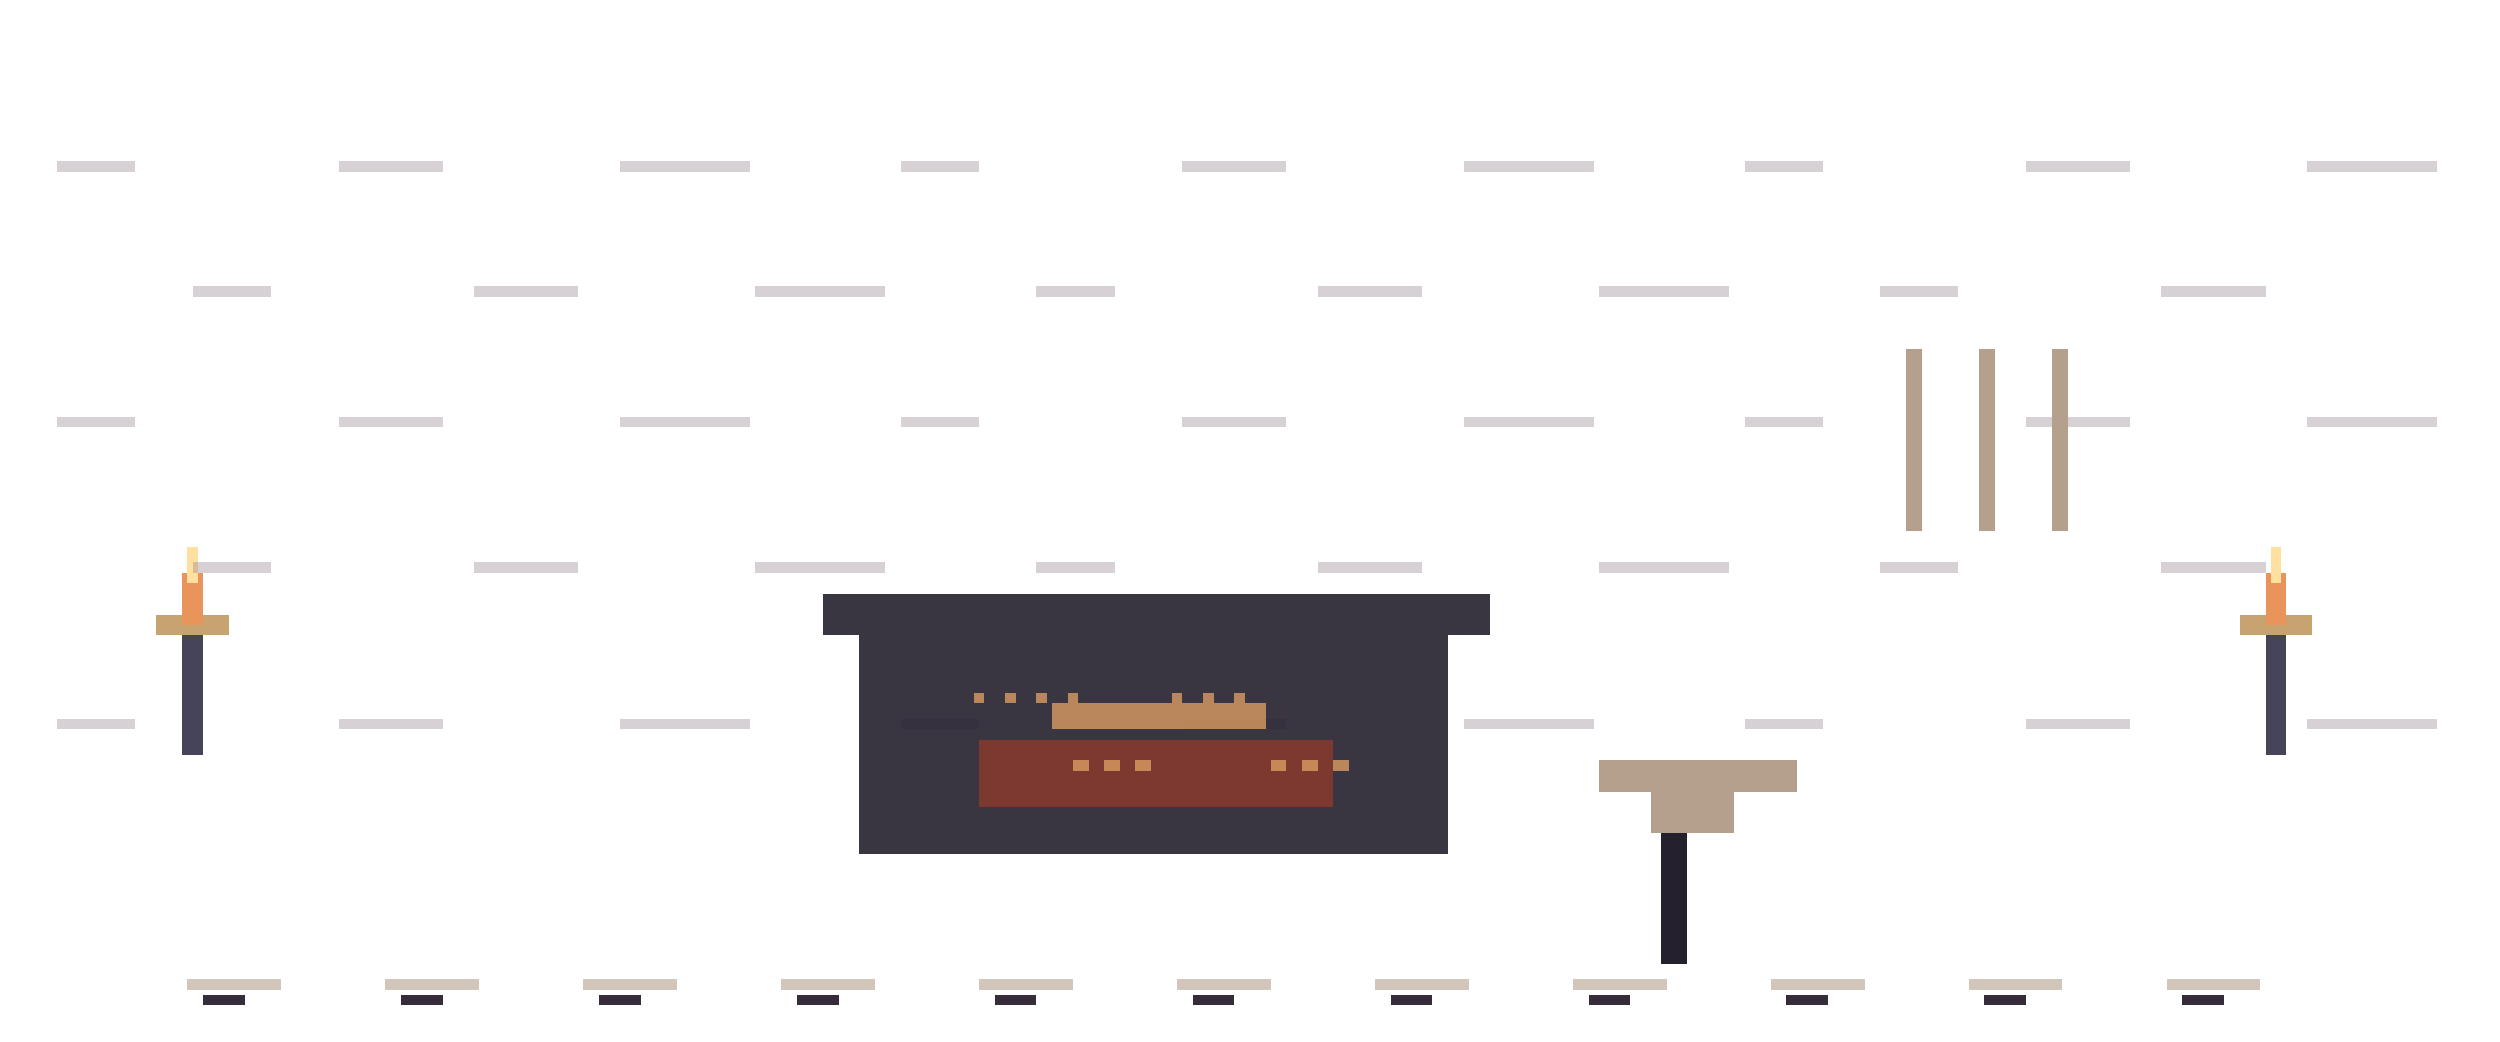
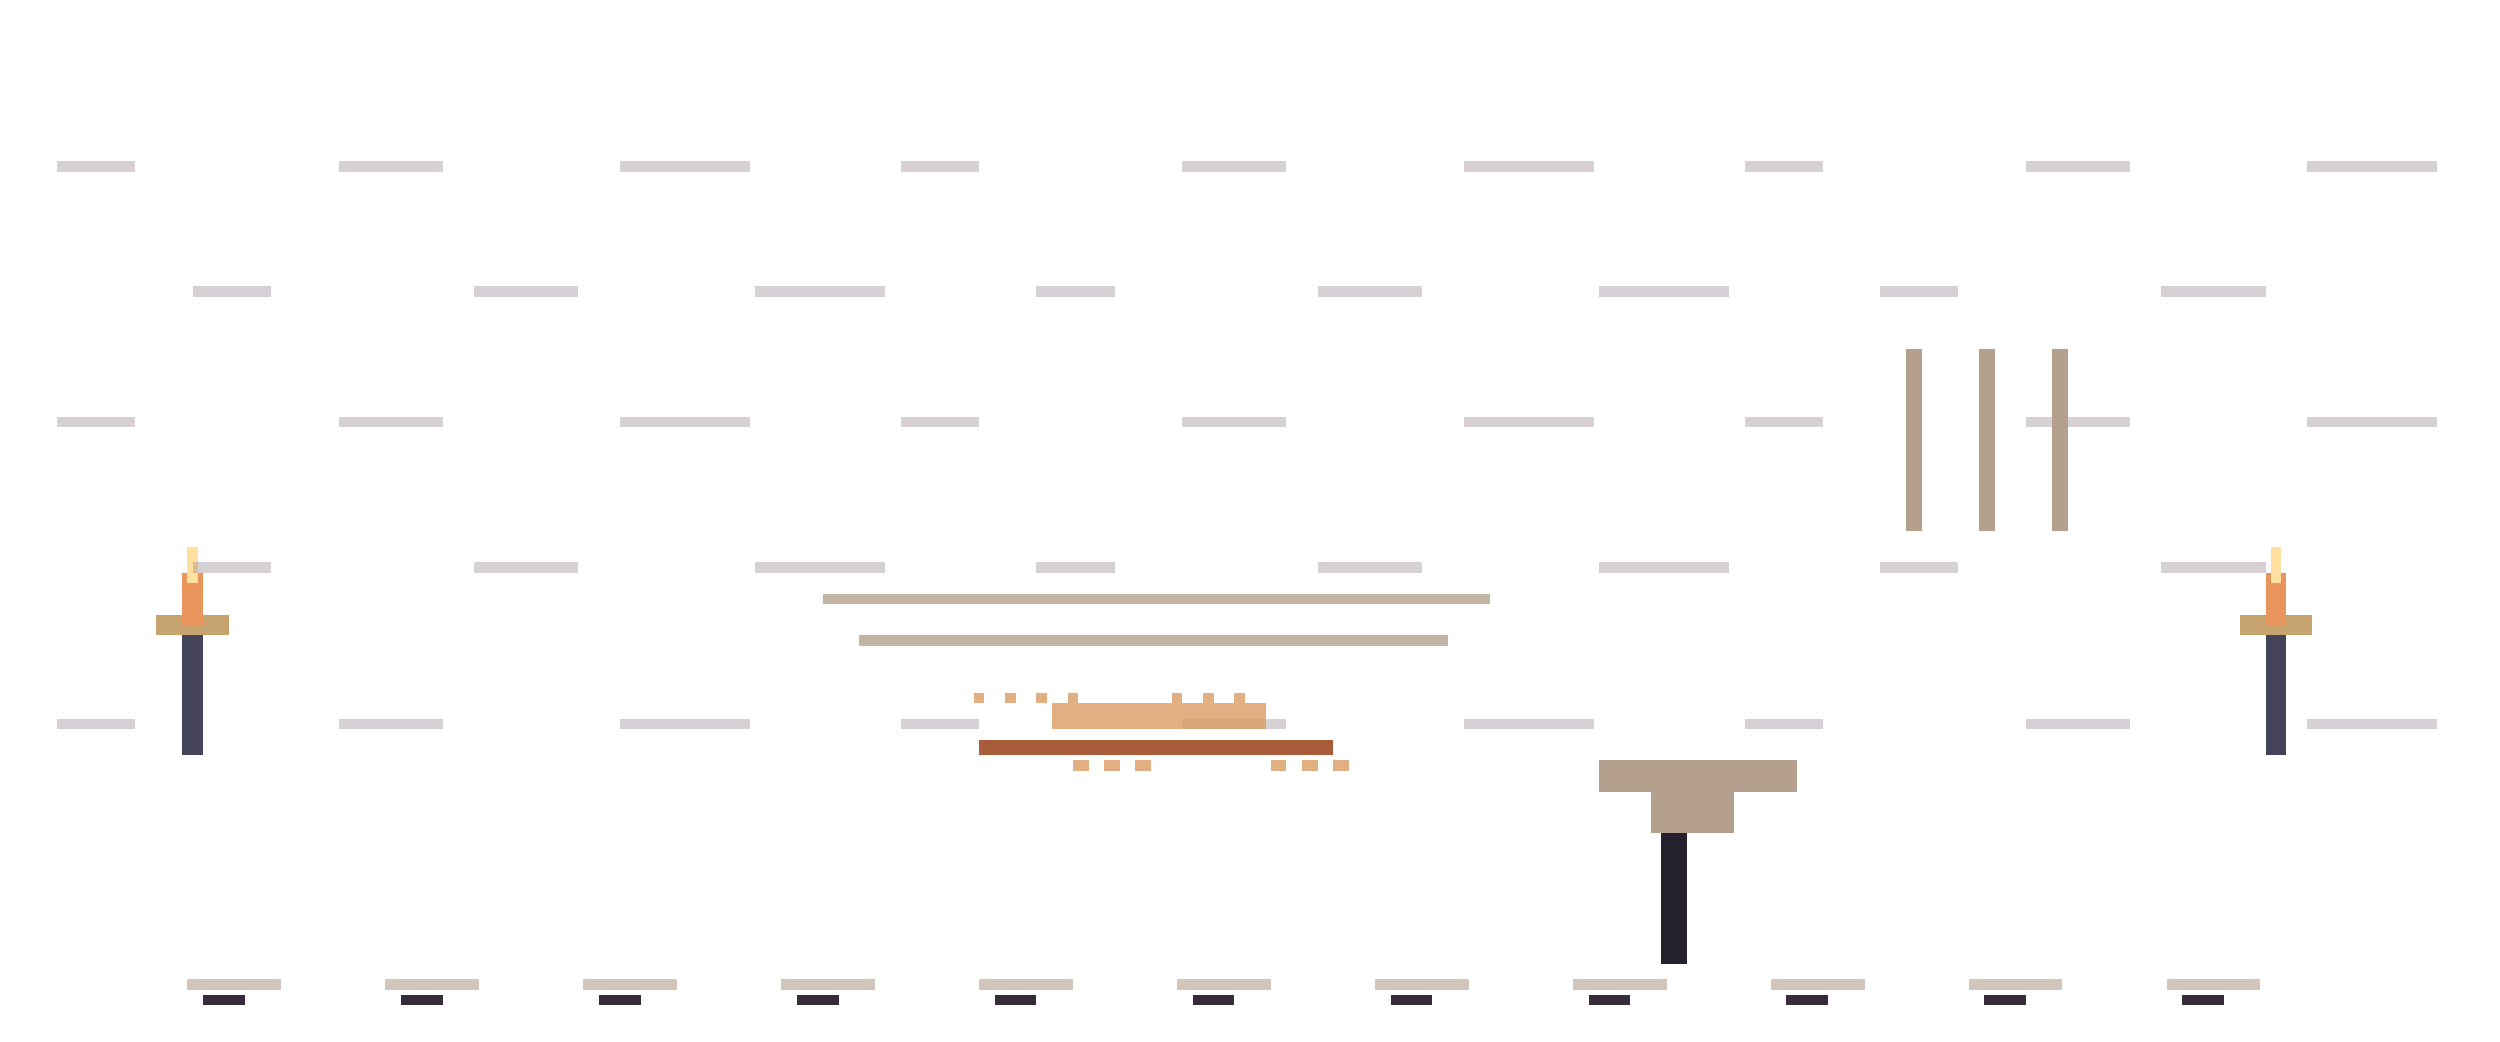
<svg xmlns="http://www.w3.org/2000/svg" viewBox="0 0 480 200" shape-rendering="crispEdges">
  <rect x="35" y="118" width="4" height="27" fill="#454459" />
  <rect x="30" y="118" width="14" height="4" fill="#c7a46f" />
  <rect x="35" y="110" width="4" height="10" fill="#e9945b" />
  <rect x="36" y="105" width="2" height="7" fill="#ffe0a0" />
  <rect x="435" y="118" width="4" height="27" fill="#454459" />
  <rect x="430" y="118" width="14" height="4" fill="#c7a46f" />
  <rect x="435" y="110" width="4" height="10" fill="#e9945b" />
  <rect x="436" y="105" width="2" height="7" fill="#ffe0a0" />
  <rect x="11" y="31" width="15" height="2" fill="#8b7583" opacity=".34" />
  <rect x="65" y="31" width="20" height="2" fill="#8b7583" opacity=".34" />
  <rect x="119" y="31" width="25" height="2" fill="#8b7583" opacity=".34" />
  <rect x="173" y="31" width="15" height="2" fill="#8b7583" opacity=".34" />
  <rect x="227" y="31" width="20" height="2" fill="#8b7583" opacity=".34" />
  <rect x="281" y="31" width="25" height="2" fill="#8b7583" opacity=".34" />
  <rect x="335" y="31" width="15" height="2" fill="#8b7583" opacity=".34" />
  <rect x="389" y="31" width="20" height="2" fill="#8b7583" opacity=".34" />
  <rect x="443" y="31" width="25" height="2" fill="#8b7583" opacity=".34" />
  <rect x="37" y="55" width="15" height="2" fill="#8b7583" opacity=".34" />
  <rect x="91" y="55" width="20" height="2" fill="#8b7583" opacity=".34" />
  <rect x="145" y="55" width="25" height="2" fill="#8b7583" opacity=".34" />
  <rect x="199" y="55" width="15" height="2" fill="#8b7583" opacity=".34" />
  <rect x="253" y="55" width="20" height="2" fill="#8b7583" opacity=".34" />
  <rect x="307" y="55" width="25" height="2" fill="#8b7583" opacity=".34" />
  <rect x="361" y="55" width="15" height="2" fill="#8b7583" opacity=".34" />
  <rect x="415" y="55" width="20" height="2" fill="#8b7583" opacity=".34" />
  <rect x="11" y="80" width="15" height="2" fill="#8b7583" opacity=".34" />
  <rect x="65" y="80" width="20" height="2" fill="#8b7583" opacity=".34" />
  <rect x="119" y="80" width="25" height="2" fill="#8b7583" opacity=".34" />
  <rect x="173" y="80" width="15" height="2" fill="#8b7583" opacity=".34" />
  <rect x="227" y="80" width="20" height="2" fill="#8b7583" opacity=".34" />
  <rect x="281" y="80" width="25" height="2" fill="#8b7583" opacity=".34" />
  <rect x="335" y="80" width="15" height="2" fill="#8b7583" opacity=".34" />
  <rect x="389" y="80" width="20" height="2" fill="#8b7583" opacity=".34" />
  <rect x="443" y="80" width="25" height="2" fill="#8b7583" opacity=".34" />
  <rect x="37" y="108" width="15" height="2" fill="#8b7583" opacity=".34" />
  <rect x="91" y="108" width="20" height="2" fill="#8b7583" opacity=".34" />
  <rect x="145" y="108" width="25" height="2" fill="#8b7583" opacity=".34" />
  <rect x="199" y="108" width="15" height="2" fill="#8b7583" opacity=".34" />
  <rect x="253" y="108" width="20" height="2" fill="#8b7583" opacity=".34" />
  <rect x="307" y="108" width="25" height="2" fill="#8b7583" opacity=".34" />
  <rect x="361" y="108" width="15" height="2" fill="#8b7583" opacity=".34" />
  <rect x="415" y="108" width="20" height="2" fill="#8b7583" opacity=".34" />
  <rect x="11" y="138" width="15" height="2" fill="#8b7583" opacity=".34" />
  <rect x="65" y="138" width="20" height="2" fill="#8b7583" opacity=".34" />
  <rect x="119" y="138" width="25" height="2" fill="#8b7583" opacity=".34" />
  <rect x="173" y="138" width="15" height="2" fill="#8b7583" opacity=".34" />
  <rect x="227" y="138" width="20" height="2" fill="#8b7583" opacity=".34" />
  <rect x="281" y="138" width="25" height="2" fill="#8b7583" opacity=".34" />
  <rect x="335" y="138" width="15" height="2" fill="#8b7583" opacity=".34" />
  <rect x="389" y="138" width="20" height="2" fill="#8b7583" opacity=".34" />
  <rect x="443" y="138" width="25" height="2" fill="#8b7583" opacity=".34" />
  <rect x="36" y="188" width="18" height="2" fill="#b4a08c" opacity=".6" />
  <rect x="39" y="191" width="8" height="2" fill="#372c39" />
  <rect x="74" y="188" width="18" height="2" fill="#b4a08c" opacity=".6" />
  <rect x="77" y="191" width="8" height="2" fill="#372c39" />
  <rect x="112" y="188" width="18" height="2" fill="#b4a08c" opacity=".6" />
  <rect x="115" y="191" width="8" height="2" fill="#372c39" />
  <rect x="150" y="188" width="18" height="2" fill="#b4a08c" opacity=".6" />
  <rect x="153" y="191" width="8" height="2" fill="#372c39" />
  <rect x="188" y="188" width="18" height="2" fill="#b4a08c" opacity=".6" />
  <rect x="191" y="191" width="8" height="2" fill="#372c39" />
  <rect x="226" y="188" width="18" height="2" fill="#b4a08c" opacity=".6" />
  <rect x="229" y="191" width="8" height="2" fill="#372c39" />
  <rect x="264" y="188" width="18" height="2" fill="#b4a08c" opacity=".6" />
  <rect x="267" y="191" width="8" height="2" fill="#372c39" />
  <rect x="302" y="188" width="18" height="2" fill="#b4a08c" opacity=".6" />
  <rect x="305" y="191" width="8" height="2" fill="#372c39" />
  <rect x="340" y="188" width="18" height="2" fill="#b4a08c" opacity=".6" />
  <rect x="343" y="191" width="8" height="2" fill="#372c39" />
  <rect x="378" y="188" width="18" height="2" fill="#b4a08c" opacity=".6" />
  <rect x="381" y="191" width="8" height="2" fill="#372c39" />
  <rect x="416" y="188" width="18" height="2" fill="#b4a08c" opacity=".6" />
  <rect x="419" y="191" width="8" height="2" fill="#372c39" />
-   <path d="M158 114h128v8H158zM165 122h113v42H165z" fill="#24202d" opacity=".9" />
-   <rect x="188" y="142" width="68" height="13" fill="#7d382f" />
+   <path d="M158 114h128v2H158zM165 122h113v2H165z" fill="#b4a08c" opacity=".8" />
+   <rect x="188" y="142" width="68" height="3" fill="#a95c39" />
  <rect x="202" y="135" width="41" height="5" fill="#d99b61" opacity=".8" />
  <path d="M307 146h38v6h-12v8h-16v-8h-10z" fill="#b4a08c" />
  <rect x="319" y="160" width="5" height="25" fill="#24202d" />
  <rect x="187" y="133" width="2" height="2" fill="#d99b61" opacity=".8" />
  <rect x="206" y="146" width="3" height="2" fill="#d99b61" opacity=".8" />
  <rect x="225" y="133" width="2" height="2" fill="#d99b61" opacity=".8" />
  <rect x="244" y="146" width="3" height="2" fill="#d99b61" opacity=".8" />
  <rect x="193" y="133" width="2" height="2" fill="#d99b61" opacity=".8" />
  <rect x="212" y="146" width="3" height="2" fill="#d99b61" opacity=".8" />
  <rect x="231" y="133" width="2" height="2" fill="#d99b61" opacity=".8" />
  <rect x="250" y="146" width="3" height="2" fill="#d99b61" opacity=".8" />
  <rect x="199" y="133" width="2" height="2" fill="#d99b61" opacity=".8" />
  <rect x="218" y="146" width="3" height="2" fill="#d99b61" opacity=".8" />
  <rect x="237" y="133" width="2" height="2" fill="#d99b61" opacity=".8" />
  <rect x="256" y="146" width="3" height="2" fill="#d99b61" opacity=".8" />
  <rect x="205" y="133" width="2" height="2" fill="#d99b61" opacity=".8" />
  <path d="M366 67v35h3V67z" fill="#b4a08c" />
  <path d="M380 67v35h3V67z" fill="#b4a08c" />
  <path d="M394 67v35h3V67z" fill="#b4a08c" />
</svg>
